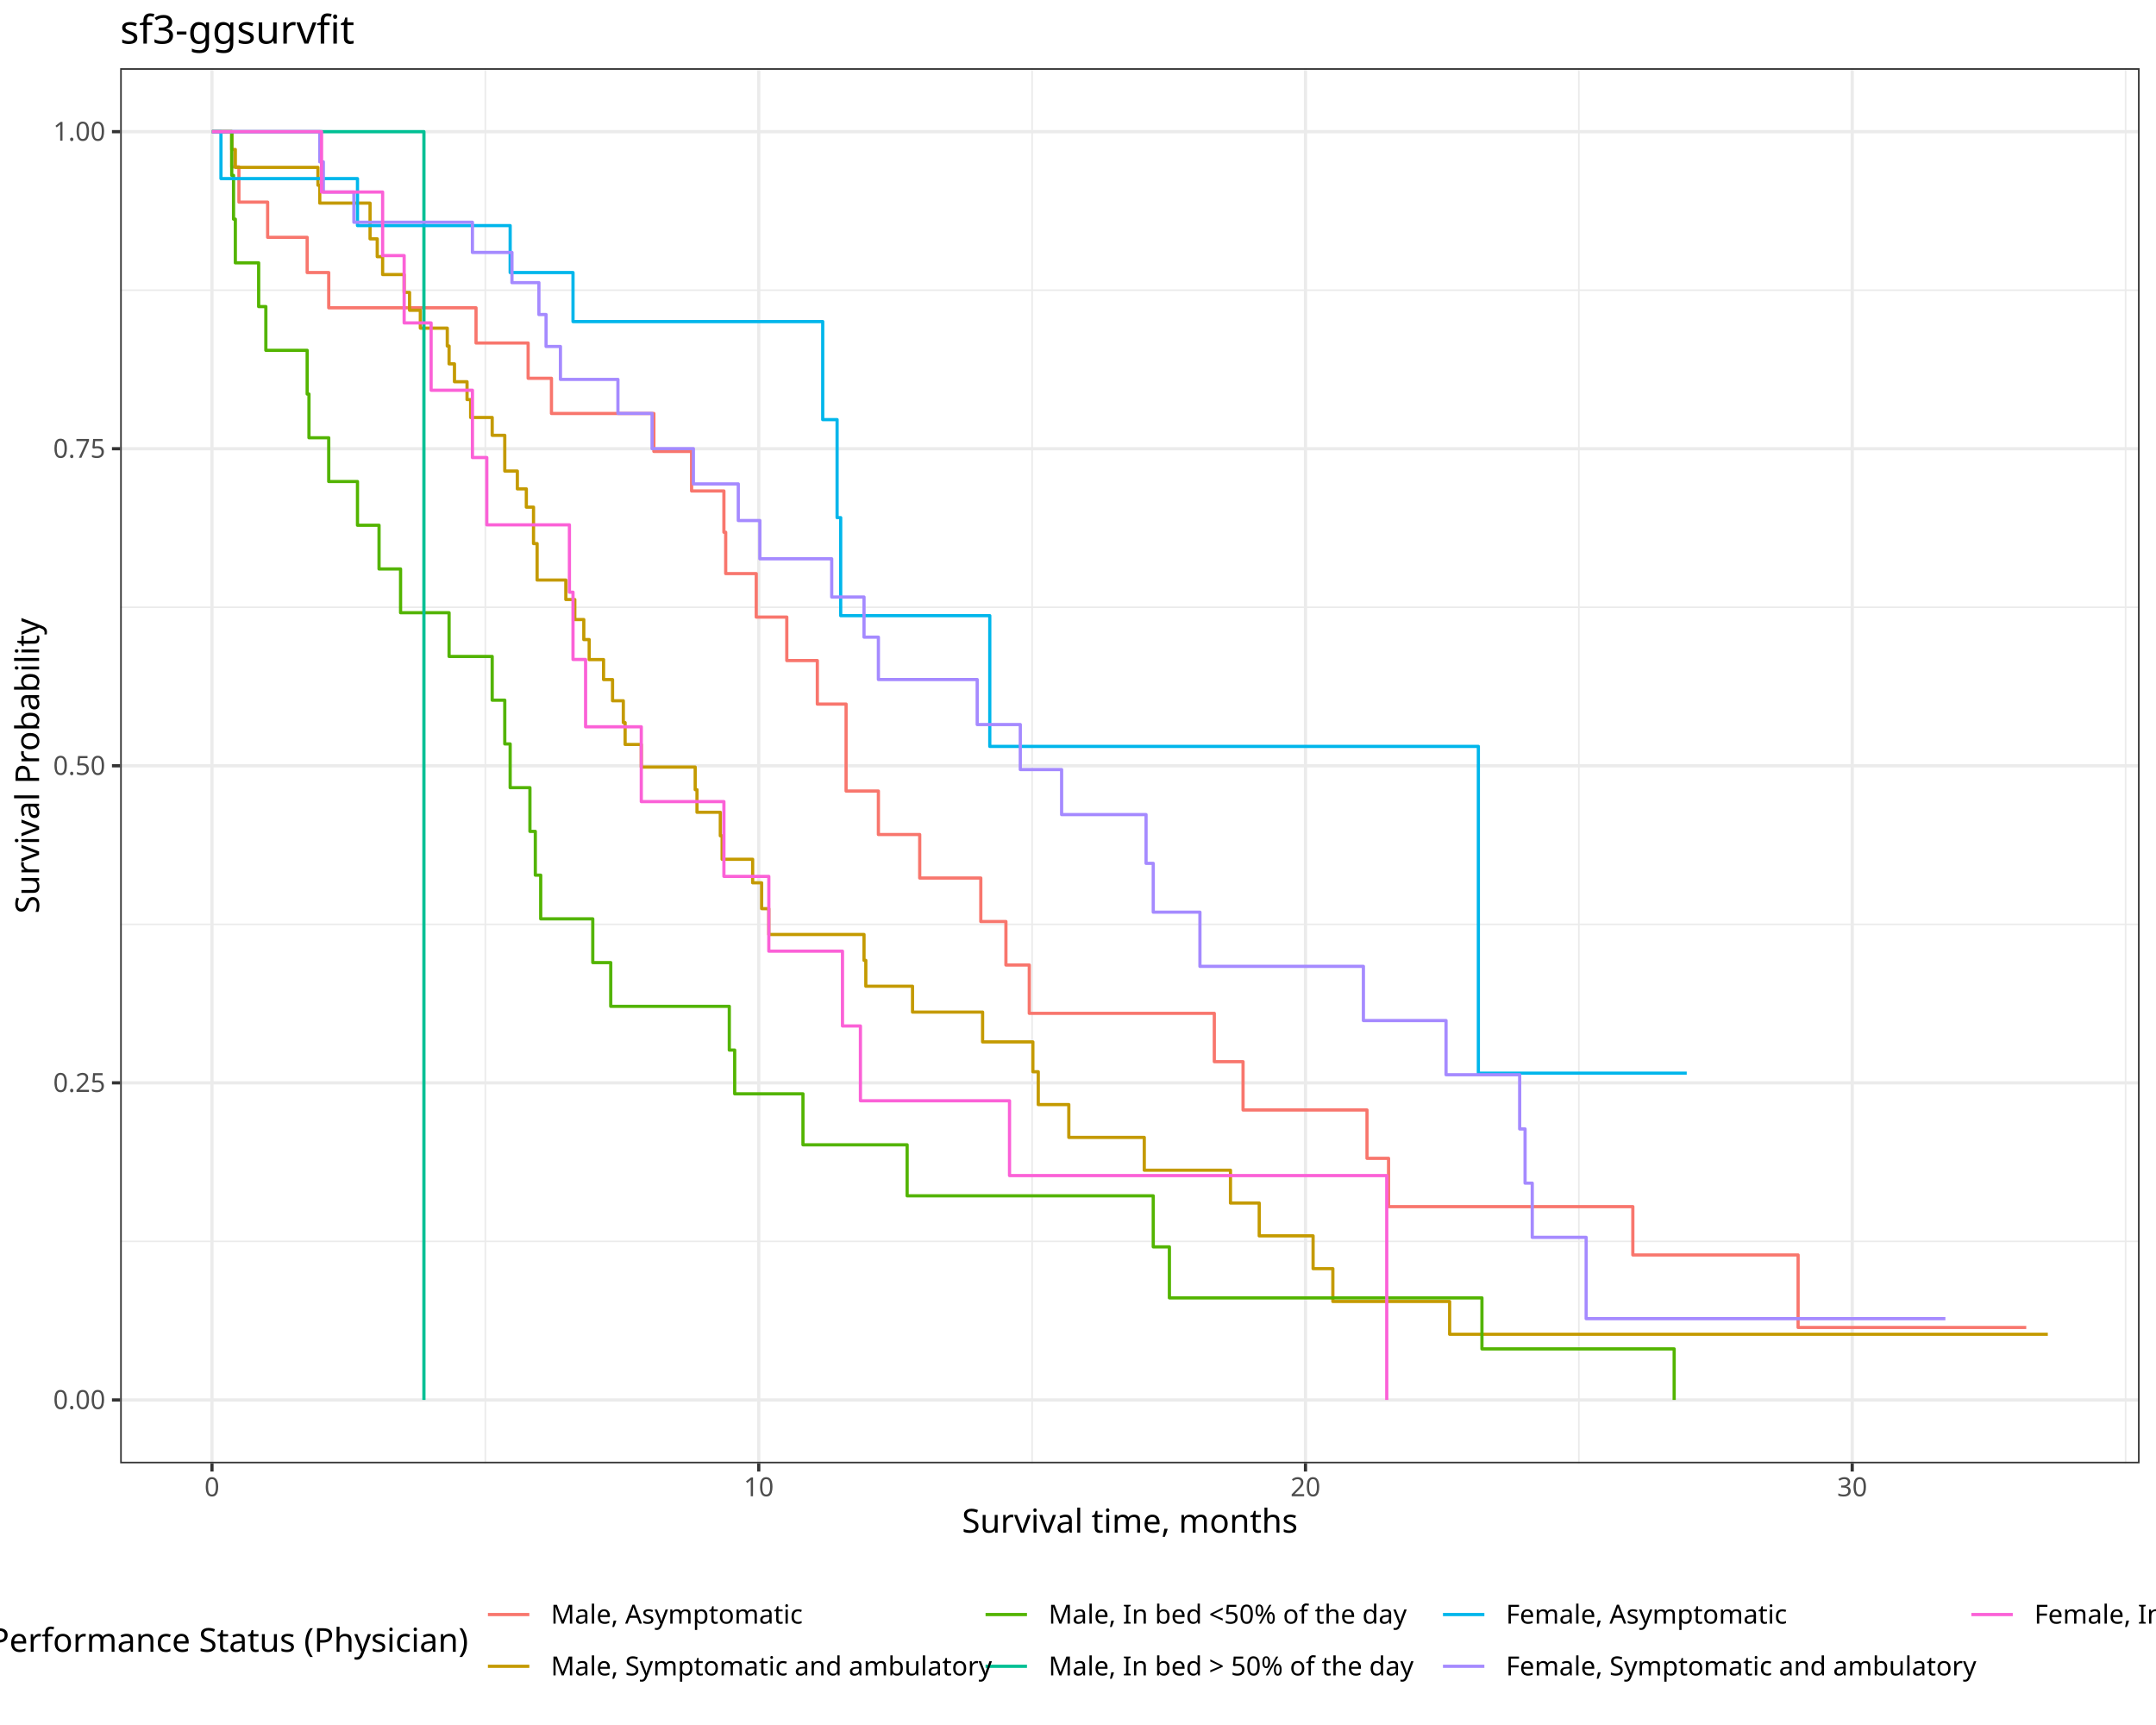
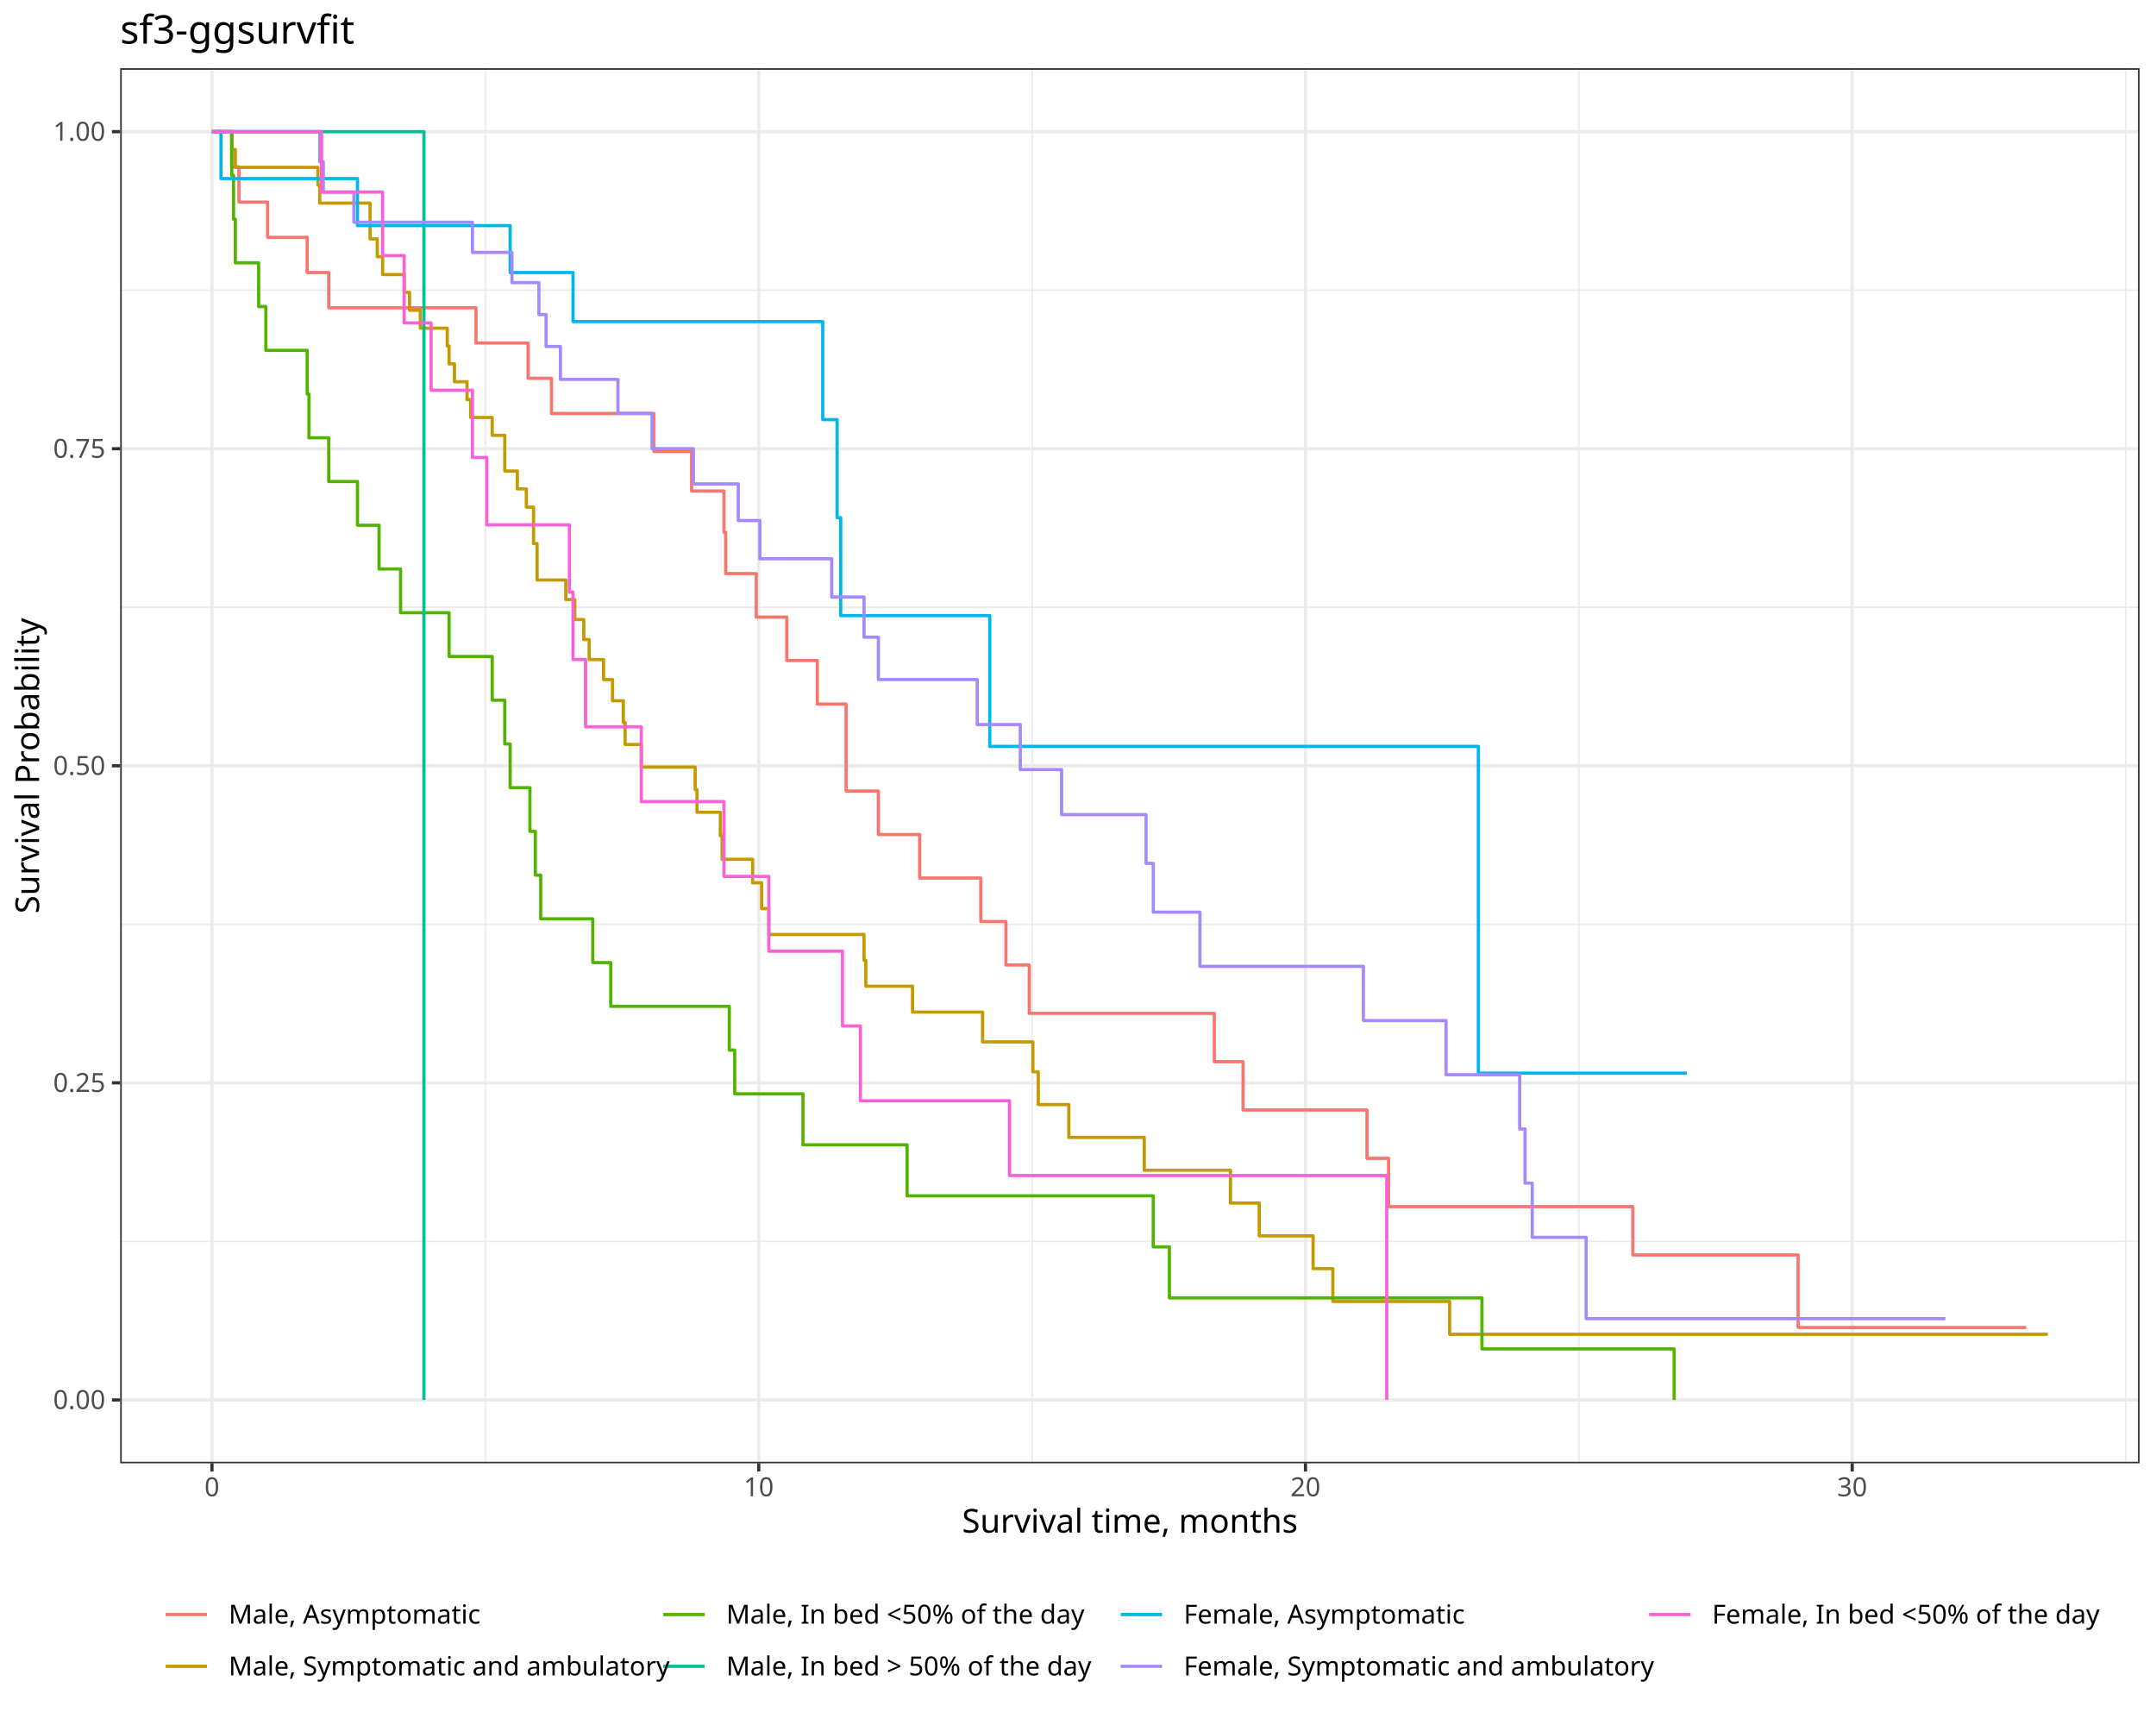
<svg xmlns="http://www.w3.org/2000/svg" class="svglite" data-engine-version="2.0" width="720.00pt" height="576.00pt" viewBox="0 0 720.00 576.00">
  <defs>
    <style type="text/css">
    .svglite line, .svglite polyline, .svglite polygon, .svglite path, .svglite rect, .svglite circle {
      fill: none;
      stroke: #000000;
      stroke-linecap: round;
      stroke-linejoin: round;
      stroke-miterlimit: 10.00;
    }
  </style>
  </defs>
  <rect width="100%" height="100%" style="stroke: none; fill: #FFFFFF;" />
  <defs>
    <clipPath id="cpMC4wMHw3MjAuMDB8MC4wMHw1NzYuMDA=">
      <rect x="0.00" y="0.00" width="720.00" height="576.00" />
    </clipPath>
  </defs>
  <g clip-path="url(#cpMC4wMHw3MjAuMDB8MC4wMHw1NzYuMDA=)">
    <rect x="0.00" y="0.00" width="720.00" height="576.00" style="stroke-width: 1.07; stroke: #FFFFFF; fill: #FFFFFF;" />
  </g>
  <defs>
    <clipPath id="cpNDAuMTN8NzE0LjUyfDIyLjc4fDQ4OC42Mw==">
      <rect x="40.13" y="22.78" width="674.39" height="465.85" />
    </clipPath>
  </defs>
  <g clip-path="url(#cpNDAuMTN8NzE0LjUyfDIyLjc4fDQ4OC42Mw==)">
    <rect x="40.13" y="22.78" width="674.39" height="465.85" style="stroke-width: 1.07; stroke: none; fill: #FFFFFF;" />
    <polyline points="40.13,414.52 714.52,414.52 " style="stroke-width: 0.53; stroke: #EBEBEB; stroke-linecap: butt;" />
    <polyline points="40.13,308.65 714.52,308.65 " style="stroke-width: 0.53; stroke: #EBEBEB; stroke-linecap: butt;" />
    <polyline points="40.13,202.77 714.52,202.77 " style="stroke-width: 0.53; stroke: #EBEBEB; stroke-linecap: butt;" />
    <polyline points="40.13,96.90 714.52,96.90 " style="stroke-width: 0.53; stroke: #EBEBEB; stroke-linecap: butt;" />
    <polyline points="162.08,488.63 162.08,22.78 " style="stroke-width: 0.53; stroke: #EBEBEB; stroke-linecap: butt;" />
    <polyline points="344.67,488.63 344.67,22.78 " style="stroke-width: 0.53; stroke: #EBEBEB; stroke-linecap: butt;" />
    <polyline points="527.26,488.63 527.26,22.78 " style="stroke-width: 0.53; stroke: #EBEBEB; stroke-linecap: butt;" />
    <polyline points="709.85,488.63 709.85,22.78 " style="stroke-width: 0.53; stroke: #EBEBEB; stroke-linecap: butt;" />
    <polyline points="40.13,467.46 714.52,467.46 " style="stroke-width: 1.07; stroke: #EBEBEB; stroke-linecap: butt;" />
    <polyline points="40.13,361.58 714.52,361.58 " style="stroke-width: 1.07; stroke: #EBEBEB; stroke-linecap: butt;" />
    <polyline points="40.13,255.71 714.52,255.71 " style="stroke-width: 1.07; stroke: #EBEBEB; stroke-linecap: butt;" />
    <polyline points="40.13,149.83 714.52,149.83 " style="stroke-width: 1.07; stroke: #EBEBEB; stroke-linecap: butt;" />
    <polyline points="40.13,43.96 714.52,43.96 " style="stroke-width: 1.07; stroke: #EBEBEB; stroke-linecap: butt;" />
    <polyline points="70.79,488.63 70.79,22.78 " style="stroke-width: 1.07; stroke: #EBEBEB; stroke-linecap: butt;" />
    <polyline points="253.38,488.63 253.38,22.78 " style="stroke-width: 1.07; stroke: #EBEBEB; stroke-linecap: butt;" />
    <polyline points="435.97,488.63 435.97,22.78 " style="stroke-width: 1.07; stroke: #EBEBEB; stroke-linecap: butt;" />
    <polyline points="618.55,488.63 618.55,22.78 " style="stroke-width: 1.07; stroke: #EBEBEB; stroke-linecap: butt;" />
    <polyline points="70.79,43.96 77.39,43.96 77.39,55.72 79.79,55.72 79.79,67.49 89.38,67.49 89.38,79.25 102.58,79.25 102.58,91.01 109.78,91.01 109.78,102.78 158.97,102.78 158.97,114.54 176.37,114.54 176.37,126.31 184.16,126.31 184.16,138.07 185.36,138.07 185.36,138.07 205.76,138.07 205.76,138.07 218.36,138.07 218.36,150.74 226.16,150.74 226.16,150.74 230.96,150.74 230.96,163.94 241.15,163.94 241.15,163.94 241.75,163.94 241.75,177.73 242.35,177.73 242.35,191.53 250.75,191.53 250.75,191.53 252.55,191.53 252.55,206.05 262.75,206.05 262.75,220.57 272.95,220.57 272.95,235.10 282.55,235.10 282.55,264.14 293.34,264.14 293.34,278.66 307.14,278.66 307.14,293.19 327.54,293.19 327.54,307.71 335.93,307.71 335.93,322.23 337.13,322.23 337.13,322.23 343.73,322.23 343.73,338.37 405.52,338.37 405.52,354.51 415.12,354.51 415.12,370.64 456.51,370.64 456.51,386.78 463.71,386.78 463.71,402.91 545.29,402.91 545.29,419.05 574.69,419.05 574.69,419.05 600.48,419.05 600.48,443.26 676.67,443.26 676.67,443.26 " style="stroke-width: 1.07; stroke: #F8766D; stroke-linecap: butt;" />
    <polyline points="70.79,43.96 77.39,43.96 77.39,49.92 78.59,49.92 78.59,55.89 106.18,55.89 106.18,61.85 106.78,61.85 106.78,67.82 123.58,67.82 123.58,79.75 125.98,79.75 125.98,85.71 127.78,85.71 127.78,91.68 134.97,91.68 134.97,97.64 136.77,97.64 136.77,103.61 140.37,103.61 140.37,109.57 149.37,109.57 149.37,115.54 149.97,115.54 149.97,121.50 151.77,121.50 151.77,127.47 155.97,127.47 155.97,133.43 157.17,133.43 157.17,139.40 164.37,139.40 164.37,145.36 168.57,145.36 168.57,157.29 172.77,157.29 172.77,163.25 175.17,163.25 175.17,163.25 175.77,163.25 175.77,169.34 178.17,169.34 178.17,181.51 179.37,181.51 179.37,193.68 181.77,193.68 181.77,193.68 183.56,193.68 183.56,193.68 188.36,193.68 188.36,193.68 188.96,193.68 188.96,200.19 191.96,200.19 191.96,206.88 194.96,206.88 194.96,213.56 196.76,213.56 196.76,220.24 201.56,220.24 201.56,226.92 203.36,226.92 203.36,226.92 203.96,226.92 203.96,226.92 204.56,226.92 204.56,234.00 205.76,234.00 205.76,234.00 208.16,234.00 208.16,241.29 208.76,241.29 208.76,248.59 212.96,248.59 212.96,248.59 214.16,248.59 214.16,256.13 232.16,256.13 232.16,263.68 232.76,263.68 232.76,271.23 238.15,271.23 238.15,271.23 240.55,271.23 240.55,279.08 241.15,279.08 241.15,286.93 251.35,286.93 251.35,294.78 252.55,294.78 252.55,294.78 254.35,294.78 254.35,303.41 256.75,303.41 256.75,312.04 288.54,312.04 288.54,320.68 289.14,320.68 289.14,329.31 304.74,329.31 304.74,337.95 313.14,337.95 313.14,337.95 318.54,337.95 318.54,337.95 328.14,337.95 328.14,347.91 344.93,347.91 344.93,357.87 345.53,357.87 345.53,357.87 346.73,357.87 346.73,368.83 356.93,368.83 356.93,379.79 382.13,379.79 382.13,390.75 410.92,390.75 410.92,401.71 420.52,401.71 420.52,412.67 438.51,412.67 438.51,423.62 445.11,423.62 445.11,434.58 484.11,434.58 484.11,445.54 554.29,445.54 554.29,445.54 683.87,445.54 683.87,445.54 " style="stroke-width: 1.07; stroke: #C49A00; stroke-linecap: butt;" />
    <polyline points="70.79,43.96 77.39,43.96 77.39,58.56 77.99,58.56 77.99,73.17 78.59,73.17 78.59,87.77 86.38,87.77 86.38,102.37 88.78,102.37 88.78,116.98 102.58,116.98 102.58,131.58 103.18,131.58 103.18,146.18 109.78,146.18 109.78,160.79 119.38,160.79 119.38,175.39 126.58,175.39 126.58,189.99 133.77,189.99 133.77,204.60 149.97,204.60 149.97,219.20 164.37,219.20 164.37,233.80 168.57,233.80 168.57,248.41 170.37,248.41 170.37,263.01 176.97,263.01 176.97,277.61 178.77,277.61 178.77,292.22 180.57,292.22 180.57,306.82 197.96,306.82 197.96,321.42 203.96,321.42 203.96,336.03 243.55,336.03 243.55,350.63 245.35,350.63 245.35,365.24 245.95,365.24 245.95,365.24 268.15,365.24 268.15,382.27 302.94,382.27 302.94,399.31 385.13,399.31 385.13,416.35 390.52,416.35 390.52,433.38 494.90,433.38 494.90,450.42 559.09,450.42 559.09,467.46 " style="stroke-width: 1.07; stroke: #53B400; stroke-linecap: butt;" />
    <polyline points="70.79,43.96 141.57,43.96 141.57,467.46 " style="stroke-width: 1.07; stroke: #00C094; stroke-linecap: butt;" />
    <polyline points="70.79,43.96 73.79,43.96 73.79,59.64 119.38,59.64 119.38,75.33 170.37,75.33 170.37,91.01 175.77,91.01 175.77,91.01 191.36,91.01 191.36,107.38 191.96,107.38 191.96,107.38 205.16,107.38 205.16,107.38 211.76,107.38 211.76,107.38 214.76,107.38 214.76,107.38 221.96,107.38 221.96,107.38 230.36,107.38 230.36,107.38 232.16,107.38 232.16,107.38 236.35,107.38 236.35,107.38 245.95,107.38 245.95,107.38 259.75,107.38 259.75,107.38 269.95,107.38 269.95,107.38 274.75,107.38 274.75,140.12 279.55,140.12 279.55,172.85 280.75,172.85 280.75,205.58 299.94,205.58 299.94,205.58 301.14,205.58 301.14,205.58 330.54,205.58 330.54,249.23 396.52,249.23 396.52,249.23 406.12,249.23 406.12,249.23 423.52,249.23 423.52,249.23 493.70,249.23 493.70,358.34 563.29,358.34 563.29,358.34 " style="stroke-width: 1.07; stroke: #00B6EB; stroke-linecap: butt;" />
    <polyline points="70.79,43.96 106.78,43.96 106.78,54.04 107.98,54.04 107.98,64.13 118.18,64.13 118.18,74.21 157.77,74.21 157.77,84.29 170.97,84.29 170.97,94.38 174.57,94.38 174.57,94.38 176.97,94.38 176.97,94.38 179.97,94.38 179.97,105.03 182.36,105.03 182.36,115.69 185.96,115.69 185.96,115.69 187.16,115.69 187.16,126.69 192.56,126.69 192.56,126.69 206.36,126.69 206.36,138.05 216.56,138.05 216.56,138.05 217.76,138.05 217.76,149.81 231.56,149.81 231.56,161.58 233.95,161.58 233.95,161.58 246.55,161.58 246.55,173.81 248.35,173.81 248.35,173.81 253.75,173.81 253.75,186.58 277.75,186.58 277.75,199.35 284.34,199.35 284.34,199.35 288.54,199.35 288.54,212.75 289.14,212.75 289.14,212.75 293.34,212.75 293.34,226.90 296.34,226.90 296.34,226.90 326.34,226.90 326.34,241.94 340.73,241.94 340.73,256.97 354.53,256.97 354.53,272.01 377.33,272.01 377.33,272.01 382.73,272.01 382.73,288.29 385.13,288.29 385.13,304.58 388.12,304.58 388.12,304.58 400.72,304.58 400.72,322.68 455.31,322.68 455.31,340.78 482.91,340.78 482.91,358.87 507.50,358.87 507.50,376.97 509.30,376.97 509.30,395.07 511.70,395.07 511.70,413.17 514.70,413.17 514.70,413.17 529.70,413.17 529.70,440.31 649.67,440.31 649.67,440.31 " style="stroke-width: 1.07; stroke: #A58AFF; stroke-linecap: butt;" />
    <polyline points="70.79,43.96 107.38,43.96 107.38,64.13 125.98,64.13 125.98,64.13 127.78,64.13 127.78,85.35 133.77,85.35 133.77,85.35 134.97,85.35 134.97,107.83 143.97,107.83 143.97,130.31 157.77,130.31 157.77,152.78 162.57,152.78 162.57,175.26 190.16,175.26 190.16,197.74 191.36,197.74 191.36,220.21 195.56,220.21 195.56,242.69 197.36,242.69 197.36,242.69 214.16,242.69 214.16,267.67 241.75,267.67 241.75,292.64 256.75,292.64 256.75,317.61 281.35,317.61 281.35,342.59 287.34,342.59 287.34,367.56 337.13,367.56 337.13,392.54 377.33,392.54 377.33,392.54 401.32,392.54 401.32,392.54 463.11,392.54 463.11,467.46 " style="stroke-width: 1.07; stroke: #FB61D7; stroke-linecap: butt;" />
    <rect x="40.13" y="22.78" width="674.39" height="465.85" style="stroke-width: 1.07; stroke: #333333;" />
  </g>
  <g clip-path="url(#cpMC4wMHw3MjAuMDB8MC4wMHw1NzYuMDA=)">
    <text x="35.20" y="470.49" text-anchor="end" style="font-size: 8.80px; fill: #4D4D4D; font-family: sans;" textLength="17.13px" lengthAdjust="spacingAndGlyphs">0.00</text>
    <text x="35.20" y="364.61" text-anchor="end" style="font-size: 8.80px; fill: #4D4D4D; font-family: sans;" textLength="17.13px" lengthAdjust="spacingAndGlyphs">0.25</text>
    <text x="35.20" y="258.74" text-anchor="end" style="font-size: 8.80px; fill: #4D4D4D; font-family: sans;" textLength="17.13px" lengthAdjust="spacingAndGlyphs">0.50</text>
    <text x="35.20" y="152.86" text-anchor="end" style="font-size: 8.80px; fill: #4D4D4D; font-family: sans;" textLength="17.13px" lengthAdjust="spacingAndGlyphs">0.75</text>
    <text x="35.20" y="46.99" text-anchor="end" style="font-size: 8.80px; fill: #4D4D4D; font-family: sans;" textLength="17.13px" lengthAdjust="spacingAndGlyphs">1.00</text>
    <polyline points="37.39,467.46 40.13,467.46 " style="stroke-width: 1.07; stroke: #333333; stroke-linecap: butt;" />
    <polyline points="37.39,361.58 40.13,361.58 " style="stroke-width: 1.07; stroke: #333333; stroke-linecap: butt;" />
    <polyline points="37.39,255.71 40.13,255.71 " style="stroke-width: 1.07; stroke: #333333; stroke-linecap: butt;" />
    <polyline points="37.39,149.83 40.13,149.83 " style="stroke-width: 1.07; stroke: #333333; stroke-linecap: butt;" />
    <polyline points="37.39,43.96 40.13,43.96 " style="stroke-width: 1.07; stroke: #333333; stroke-linecap: butt;" />
    <polyline points="70.79,491.37 70.79,488.63 " style="stroke-width: 1.07; stroke: #333333; stroke-linecap: butt;" />
    <polyline points="253.38,491.37 253.38,488.63 " style="stroke-width: 1.07; stroke: #333333; stroke-linecap: butt;" />
    <polyline points="435.97,491.37 435.97,488.63 " style="stroke-width: 1.07; stroke: #333333; stroke-linecap: butt;" />
    <polyline points="618.55,491.37 618.55,488.63 " style="stroke-width: 1.07; stroke: #333333; stroke-linecap: butt;" />
    <text x="70.79" y="499.62" text-anchor="middle" style="font-size: 8.80px; fill: #4D4D4D; font-family: sans;" textLength="4.89px" lengthAdjust="spacingAndGlyphs">0</text>
    <text x="253.38" y="499.62" text-anchor="middle" style="font-size: 8.80px; fill: #4D4D4D; font-family: sans;" textLength="9.79px" lengthAdjust="spacingAndGlyphs">10</text>
    <text x="435.97" y="499.62" text-anchor="middle" style="font-size: 8.80px; fill: #4D4D4D; font-family: sans;" textLength="9.79px" lengthAdjust="spacingAndGlyphs">20</text>
    <text x="618.55" y="499.62" text-anchor="middle" style="font-size: 8.80px; fill: #4D4D4D; font-family: sans;" textLength="9.79px" lengthAdjust="spacingAndGlyphs">30</text>
    <text x="377.33" y="511.76" text-anchor="middle" style="font-size: 11.00px; font-family: sans;" textLength="105.16px" lengthAdjust="spacingAndGlyphs">Survival time, months</text>
    <text transform="translate(13.05,255.71) rotate(-90)" text-anchor="middle" style="font-size: 11.00px; font-family: sans;" textLength="93.55px" lengthAdjust="spacingAndGlyphs">Survival Probability</text>
-     <rect x="-64.98" y="525.00" width="884.62" height="45.52" style="stroke-width: 1.07; stroke: none; fill: #FFFFFF;" />
-     <text x="-59.50" y="551.55" style="font-size: 11.00px; font-family: sans;" textLength="215.24px" lengthAdjust="spacingAndGlyphs">Sex, ECOG Performance Status (Physician)</text>
-     <rect x="161.21" y="530.48" width="17.28" height="17.28" style="stroke-width: 1.07; stroke: none; fill: #FFFFFF;" />
-     <line x1="162.94" y1="539.12" x2="176.77" y2="539.12" style="stroke-width: 1.07; stroke: #F8766D; stroke-linecap: butt;" />
-     <rect x="161.21" y="547.76" width="17.28" height="17.28" style="stroke-width: 1.07; stroke: none; fill: #FFFFFF;" />
-     <line x1="162.94" y1="556.40" x2="176.77" y2="556.40" style="stroke-width: 1.07; stroke: #C49A00; stroke-linecap: butt;" />
-     <rect x="327.40" y="530.48" width="17.28" height="17.28" style="stroke-width: 1.07; stroke: none; fill: #FFFFFF;" />
-     <line x1="329.13" y1="539.12" x2="342.96" y2="539.12" style="stroke-width: 1.07; stroke: #53B400; stroke-linecap: butt;" />
-     <rect x="327.40" y="547.76" width="17.28" height="17.28" style="stroke-width: 1.07; stroke: none; fill: #FFFFFF;" />
-     <line x1="329.13" y1="556.40" x2="342.96" y2="556.40" style="stroke-width: 1.07; stroke: #00C094; stroke-linecap: butt;" />
-     <rect x="480.16" y="530.48" width="17.28" height="17.28" style="stroke-width: 1.07; stroke: none; fill: #FFFFFF;" />
-     <line x1="481.88" y1="539.12" x2="495.71" y2="539.12" style="stroke-width: 1.07; stroke: #00B6EB; stroke-linecap: butt;" />
-     <rect x="480.16" y="547.76" width="17.28" height="17.28" style="stroke-width: 1.07; stroke: none; fill: #FFFFFF;" />
-     <line x1="481.88" y1="556.40" x2="495.71" y2="556.40" style="stroke-width: 1.07; stroke: #A58AFF; stroke-linecap: butt;" />
-     <rect x="656.62" y="530.48" width="17.28" height="17.28" style="stroke-width: 1.07; stroke: none; fill: #FFFFFF;" />
-     <line x1="658.34" y1="539.12" x2="672.17" y2="539.12" style="stroke-width: 1.07; stroke: #FB61D7; stroke-linecap: butt;" />
-     <text x="183.97" y="542.15" style="font-size: 8.80px; font-family: sans;" textLength="113.47px" lengthAdjust="spacingAndGlyphs">Male, Asymptomatic              </text>
-     <text x="183.97" y="559.43" style="font-size: 8.80px; font-family: sans;" textLength="137.95px" lengthAdjust="spacingAndGlyphs">Male, Symptomatic and ambulatory</text>
-     <text x="350.16" y="542.15" style="font-size: 8.80px; font-family: sans;" textLength="124.51px" lengthAdjust="spacingAndGlyphs">Male, In bed &lt;50% of the day    </text>
-     <text x="350.16" y="559.43" style="font-size: 8.80px; font-family: sans;" textLength="124.51px" lengthAdjust="spacingAndGlyphs">Male, In bed &gt; 50% of the day   </text>
-     <text x="502.92" y="542.15" style="font-size: 8.80px; font-family: sans;" textLength="123.74px" lengthAdjust="spacingAndGlyphs">Female, Asymptomatic              </text>
-     <text x="502.92" y="559.43" style="font-size: 8.80px; font-family: sans;" textLength="148.22px" lengthAdjust="spacingAndGlyphs">Female, Symptomatic and ambulatory</text>
-     <text x="679.37" y="542.15" style="font-size: 8.80px; font-family: sans;" textLength="134.78px" lengthAdjust="spacingAndGlyphs">Female, In bed &lt;50% of the day    </text>
+     <rect x="42.64" y="525.00" width="669.38" height="45.52" style="stroke-width: 1.07; stroke: none; fill: #FFFFFF;" />
+     <rect x="53.60" y="530.48" width="17.28" height="17.28" style="stroke-width: 1.07; stroke: none; fill: #FFFFFF;" />
+     <line x1="55.32" y1="539.12" x2="69.15" y2="539.12" style="stroke-width: 1.07; stroke: #F8766D; stroke-linecap: butt;" />
+     <rect x="53.60" y="547.76" width="17.28" height="17.28" style="stroke-width: 1.07; stroke: none; fill: #FFFFFF;" />
+     <line x1="55.32" y1="556.40" x2="69.15" y2="556.40" style="stroke-width: 1.07; stroke: #C49A00; stroke-linecap: butt;" />
+     <rect x="219.78" y="530.48" width="17.28" height="17.28" style="stroke-width: 1.07; stroke: none; fill: #FFFFFF;" />
+     <line x1="221.51" y1="539.12" x2="235.34" y2="539.12" style="stroke-width: 1.07; stroke: #53B400; stroke-linecap: butt;" />
+     <rect x="219.78" y="547.76" width="17.28" height="17.28" style="stroke-width: 1.07; stroke: none; fill: #FFFFFF;" />
+     <line x1="221.51" y1="556.40" x2="235.34" y2="556.40" style="stroke-width: 1.07; stroke: #00C094; stroke-linecap: butt;" />
+     <rect x="372.54" y="530.48" width="17.28" height="17.28" style="stroke-width: 1.07; stroke: none; fill: #FFFFFF;" />
+     <line x1="374.26" y1="539.12" x2="388.09" y2="539.12" style="stroke-width: 1.07; stroke: #00B6EB; stroke-linecap: butt;" />
+     <rect x="372.54" y="547.76" width="17.28" height="17.28" style="stroke-width: 1.07; stroke: none; fill: #FFFFFF;" />
+     <line x1="374.26" y1="556.40" x2="388.09" y2="556.40" style="stroke-width: 1.07; stroke: #A58AFF; stroke-linecap: butt;" />
+     <rect x="549.00" y="530.48" width="17.28" height="17.28" style="stroke-width: 1.07; stroke: none; fill: #FFFFFF;" />
+     <line x1="550.72" y1="539.12" x2="564.55" y2="539.12" style="stroke-width: 1.07; stroke: #FB61D7; stroke-linecap: butt;" />
+     <text x="76.35" y="542.15" style="font-size: 8.80px; font-family: sans;" textLength="113.47px" lengthAdjust="spacingAndGlyphs">Male, Asymptomatic              </text>
+     <text x="76.35" y="559.43" style="font-size: 8.80px; font-family: sans;" textLength="137.95px" lengthAdjust="spacingAndGlyphs">Male, Symptomatic and ambulatory</text>
+     <text x="242.54" y="542.15" style="font-size: 8.80px; font-family: sans;" textLength="124.51px" lengthAdjust="spacingAndGlyphs">Male, In bed &lt;50% of the day    </text>
+     <text x="242.54" y="559.43" style="font-size: 8.80px; font-family: sans;" textLength="124.51px" lengthAdjust="spacingAndGlyphs">Male, In bed &gt; 50% of the day   </text>
+     <text x="395.30" y="542.15" style="font-size: 8.80px; font-family: sans;" textLength="123.74px" lengthAdjust="spacingAndGlyphs">Female, Asymptomatic              </text>
+     <text x="395.30" y="559.43" style="font-size: 8.80px; font-family: sans;" textLength="148.22px" lengthAdjust="spacingAndGlyphs">Female, Symptomatic and ambulatory</text>
+     <text x="571.76" y="542.15" style="font-size: 8.80px; font-family: sans;" textLength="134.78px" lengthAdjust="spacingAndGlyphs">Female, In bed &lt;50% of the day    </text>
    <text x="40.13" y="14.56" style="font-size: 13.20px; font-family: sans;" textLength="71.91px" lengthAdjust="spacingAndGlyphs">sf3-ggsurvfit</text>
  </g>
</svg>
